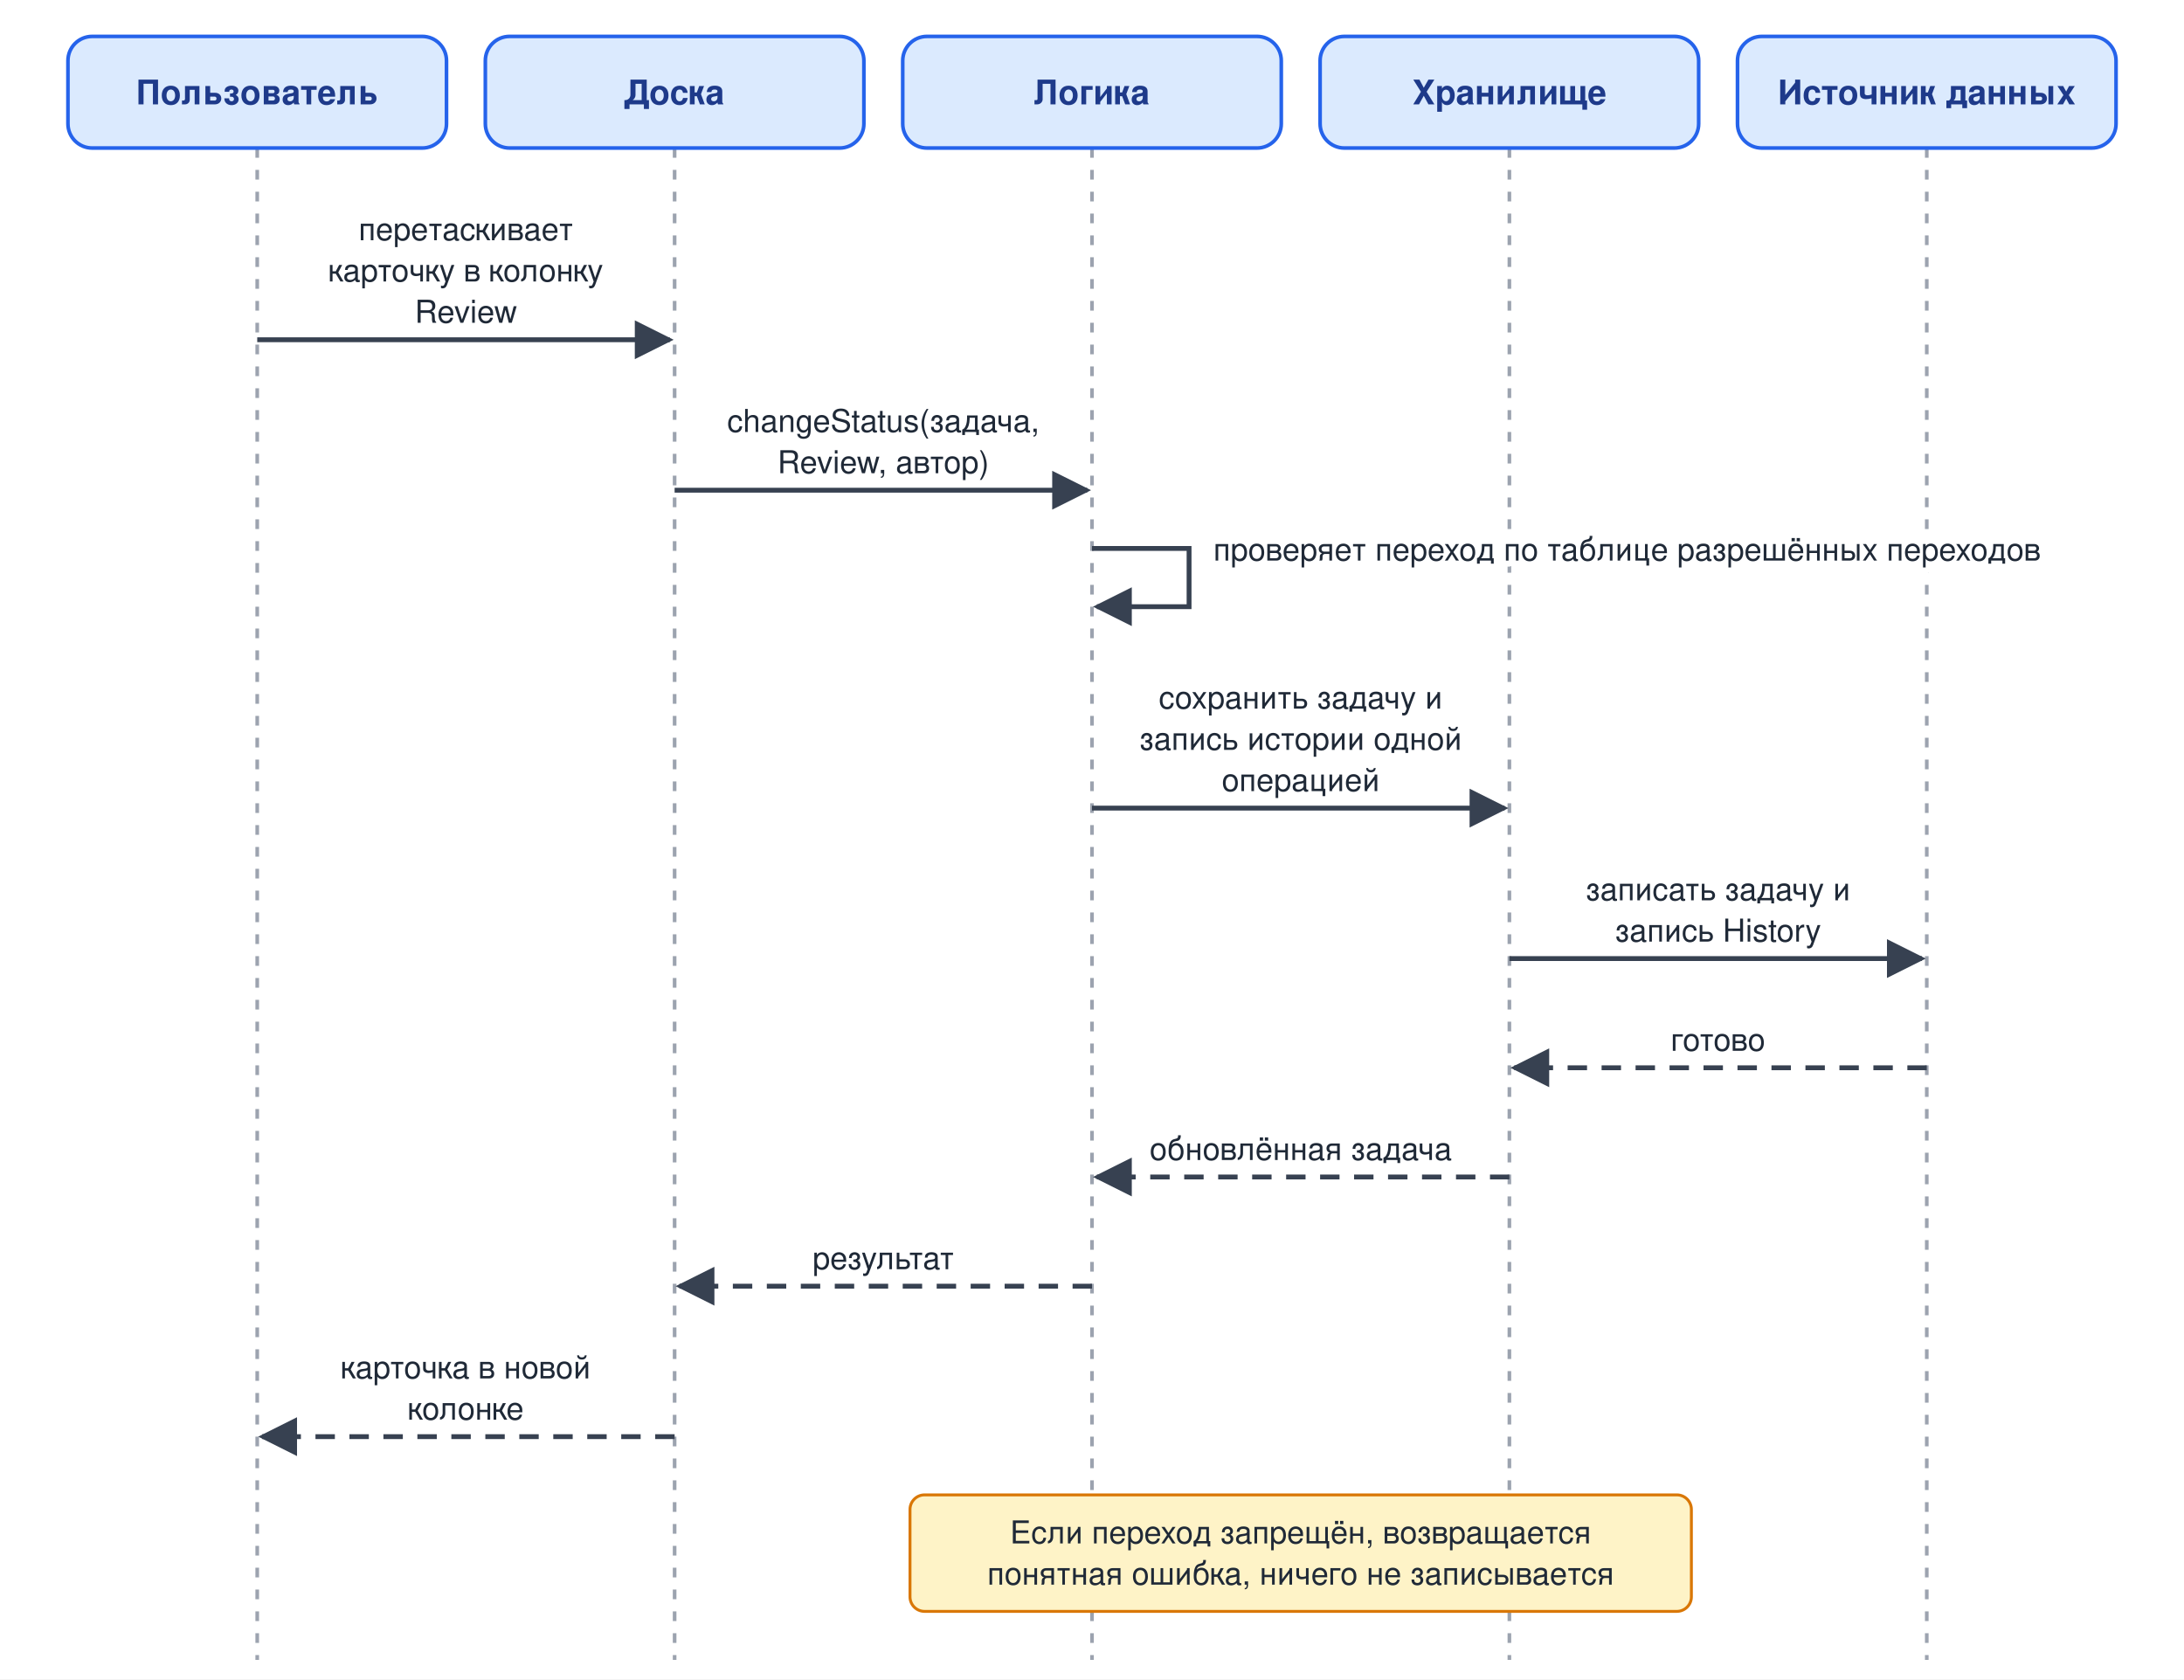
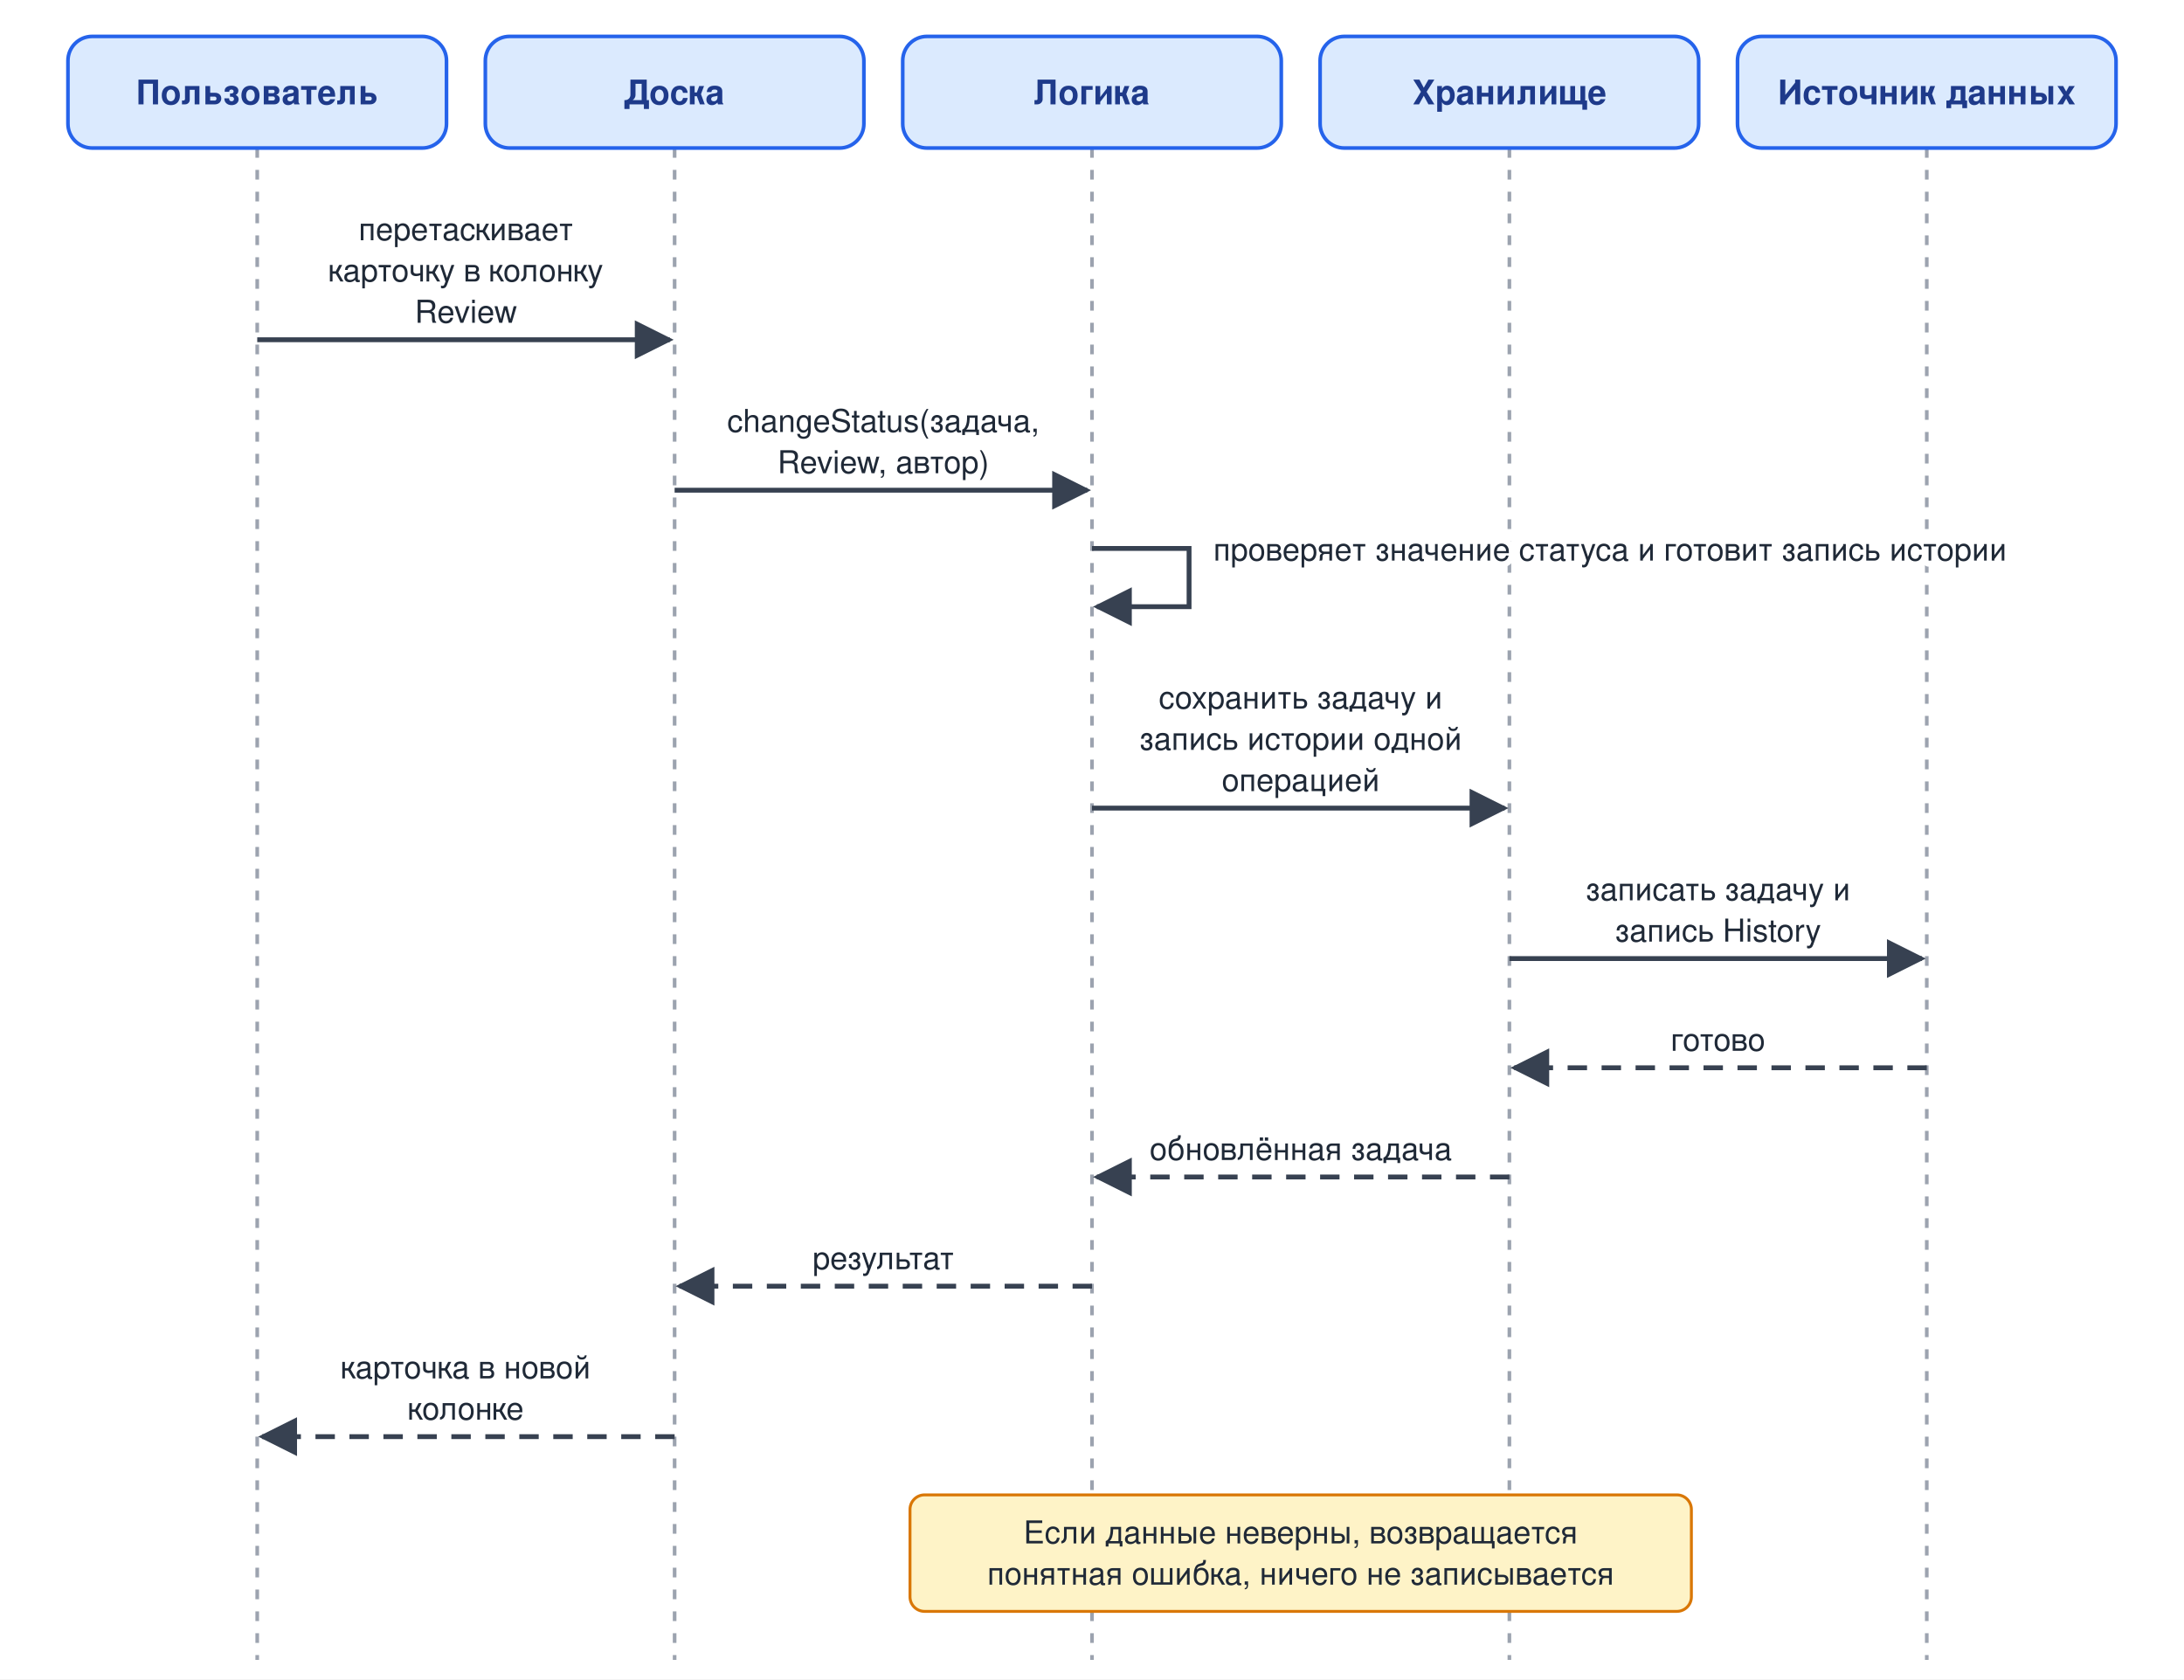
<svg xmlns="http://www.w3.org/2000/svg" width="900" height="692" viewBox="0 0 900 692" font-family="Helvetica, Arial, 'Segoe UI', 'DejaVu Sans', sans-serif" role="img" aria-label="seq-status">
  <defs>
-     <marker id="arr" viewBox="0 0 10 10" refX="9" refY="5" markerWidth="8" markerHeight="8" orient="auto">
+     <marker id="arr" viewBox="0 0 10 10" refX="9" refY="5" markerWidth="8" markerHeight="8" orient="auto-start-reverse">
      <path d="M0 0 L10 5 L0 10 z" fill="#374151" />
    </marker>
  </defs>
  <rect width="900" height="692" fill="#ffffff" />
  <line x1="106.0" y1="61" x2="106.0" y2="684" stroke="#9ca3af" stroke-width="1.5" stroke-dasharray="4 5" />
  <line x1="278.0" y1="61" x2="278.0" y2="684" stroke="#9ca3af" stroke-width="1.5" stroke-dasharray="4 5" />
  <line x1="450.0" y1="61" x2="450.0" y2="684" stroke="#9ca3af" stroke-width="1.5" stroke-dasharray="4 5" />
  <line x1="622.0" y1="61" x2="622.0" y2="684" stroke="#9ca3af" stroke-width="1.5" stroke-dasharray="4 5" />
  <line x1="794.0" y1="61" x2="794.0" y2="684" stroke="#9ca3af" stroke-width="1.5" stroke-dasharray="4 5" />
  <rect x="28" y="15" width="156" height="46" rx="10" fill="#dbeafe" stroke="#2563eb" stroke-width="1.5" />
  <text x="106.0" y="44" text-anchor="middle" font-size="17" font-weight="bold" fill="#1e3a8a" />
  <text x="106" y="43.0" text-anchor="middle" font-size="14" font-weight="bold" fill="#1e3a8a">Пользователь</text>
  <rect x="200" y="15" width="156" height="46" rx="10" fill="#dbeafe" stroke="#2563eb" stroke-width="1.5" />
  <text x="278.0" y="44" text-anchor="middle" font-size="17" font-weight="bold" fill="#1e3a8a" />
  <text x="278" y="43.0" text-anchor="middle" font-size="14" font-weight="bold" fill="#1e3a8a">Доска</text>
  <rect x="372" y="15" width="156" height="46" rx="10" fill="#dbeafe" stroke="#2563eb" stroke-width="1.5" />
  <text x="450.0" y="44" text-anchor="middle" font-size="17" font-weight="bold" fill="#1e3a8a" />
  <text x="450" y="43.0" text-anchor="middle" font-size="14" font-weight="bold" fill="#1e3a8a">Логика</text>
  <rect x="544" y="15" width="156" height="46" rx="10" fill="#dbeafe" stroke="#2563eb" stroke-width="1.5" />
  <text x="622.0" y="44" text-anchor="middle" font-size="17" font-weight="bold" fill="#1e3a8a" />
  <text x="622" y="43.0" text-anchor="middle" font-size="14" font-weight="bold" fill="#1e3a8a">Хранилище</text>
  <rect x="716" y="15" width="156" height="46" rx="10" fill="#dbeafe" stroke="#2563eb" stroke-width="1.5" />
  <text x="794.0" y="44" text-anchor="middle" font-size="17" font-weight="bold" fill="#1e3a8a" />
  <text x="794" y="43.0" text-anchor="middle" font-size="14" font-weight="bold" fill="#1e3a8a">Источник данных</text>
  <line x1="106.0" y1="140" x2="276.0" y2="140" stroke="#374151" stroke-width="2" marker-end="url(#arr)" />
  <text x="192.0" y="99" text-anchor="middle" font-size="13" fill="#1f2937" paint-order="stroke" stroke="#ffffff" stroke-width="5" stroke-linejoin="round">перетаскивает</text>
  <text x="192.0" y="116" text-anchor="middle" font-size="13" fill="#1f2937" paint-order="stroke" stroke="#ffffff" stroke-width="5" stroke-linejoin="round">карточку в колонку</text>
  <text x="192.0" y="133" text-anchor="middle" font-size="13" fill="#1f2937" paint-order="stroke" stroke="#ffffff" stroke-width="5" stroke-linejoin="round">Review</text>
  <line x1="278.0" y1="202" x2="448.0" y2="202" stroke="#374151" stroke-width="2" marker-end="url(#arr)" />
  <text x="364.0" y="178" text-anchor="middle" font-size="13" fill="#1f2937" paint-order="stroke" stroke="#ffffff" stroke-width="5" stroke-linejoin="round">changeStatus(задача,</text>
  <text x="364.0" y="195" text-anchor="middle" font-size="13" fill="#1f2937" paint-order="stroke" stroke="#ffffff" stroke-width="5" stroke-linejoin="round">Review, автор)</text>
  <path d="M450.0 226 L490.0 226 L490.0 250 L452.0 250" fill="none" stroke="#374151" stroke-width="2" marker-end="url(#arr)" />
-   <text x="500" y="231" text-anchor="start" font-size="13" fill="#1f2937" paint-order="stroke" stroke="#ffffff" stroke-width="5" stroke-linejoin="round">проверяет переход по таблице разрешённых переходов</text>
+   <text x="500" y="231" text-anchor="start" font-size="13" fill="#1f2937" paint-order="stroke" stroke="#ffffff" stroke-width="5" stroke-linejoin="round">проверяет значение статуса и готовит запись истории</text>
  <line x1="450.0" y1="333" x2="620.0" y2="333" stroke="#374151" stroke-width="2" marker-end="url(#arr)" />
  <text x="536.0" y="292" text-anchor="middle" font-size="13" fill="#1f2937" paint-order="stroke" stroke="#ffffff" stroke-width="5" stroke-linejoin="round">сохранить задачу и</text>
  <text x="536.0" y="309" text-anchor="middle" font-size="13" fill="#1f2937" paint-order="stroke" stroke="#ffffff" stroke-width="5" stroke-linejoin="round">запись истории одной</text>
  <text x="536.0" y="326" text-anchor="middle" font-size="13" fill="#1f2937" paint-order="stroke" stroke="#ffffff" stroke-width="5" stroke-linejoin="round">операцией</text>
  <line x1="622.0" y1="395" x2="792.0" y2="395" stroke="#374151" stroke-width="2" marker-end="url(#arr)" />
  <text x="708.0" y="371" text-anchor="middle" font-size="13" fill="#1f2937" paint-order="stroke" stroke="#ffffff" stroke-width="5" stroke-linejoin="round">записать задачу и</text>
  <text x="708.0" y="388" text-anchor="middle" font-size="13" fill="#1f2937" paint-order="stroke" stroke="#ffffff" stroke-width="5" stroke-linejoin="round">запись History</text>
  <line x1="794.0" y1="440" x2="624.0" y2="440" stroke="#374151" stroke-width="2" stroke-dasharray="8 6" marker-end="url(#arr)" />
  <text x="708.0" y="433" text-anchor="middle" font-size="13" fill="#1f2937" paint-order="stroke" stroke="#ffffff" stroke-width="5" stroke-linejoin="round">готово</text>
  <line x1="622.0" y1="485" x2="452.0" y2="485" stroke="#374151" stroke-width="2" stroke-dasharray="8 6" marker-end="url(#arr)" />
  <text x="536.0" y="478" text-anchor="middle" font-size="13" fill="#1f2937" paint-order="stroke" stroke="#ffffff" stroke-width="5" stroke-linejoin="round">обновлённая задача</text>
  <line x1="450.0" y1="530" x2="280.0" y2="530" stroke="#374151" stroke-width="2" stroke-dasharray="8 6" marker-end="url(#arr)" />
  <text x="364.0" y="523" text-anchor="middle" font-size="13" fill="#1f2937" paint-order="stroke" stroke="#ffffff" stroke-width="5" stroke-linejoin="round">результат</text>
  <line x1="278.0" y1="592" x2="108.0" y2="592" stroke="#374151" stroke-width="2" stroke-dasharray="8 6" marker-end="url(#arr)" />
  <text x="192.0" y="568" text-anchor="middle" font-size="13" fill="#1f2937" paint-order="stroke" stroke="#ffffff" stroke-width="5" stroke-linejoin="round">карточка в новой</text>
  <text x="192.0" y="585" text-anchor="middle" font-size="13" fill="#1f2937" paint-order="stroke" stroke="#ffffff" stroke-width="5" stroke-linejoin="round">колонке</text>
  <rect x="375.0" y="616" width="322.0" height="48" rx="6" fill="#fef3c7" stroke="#d97706" stroke-width="1.2" />
-   <text x="536" y="636" text-anchor="middle" font-size="13" fill="#1f2937">Если переход запрещён, возвращается</text>
+   <text x="536" y="636" text-anchor="middle" font-size="13" fill="#1f2937">Если данные неверны, возвращается</text>
  <text x="536" y="653" text-anchor="middle" font-size="13" fill="#1f2937">понятная ошибка, ничего не записывается</text>
</svg>
